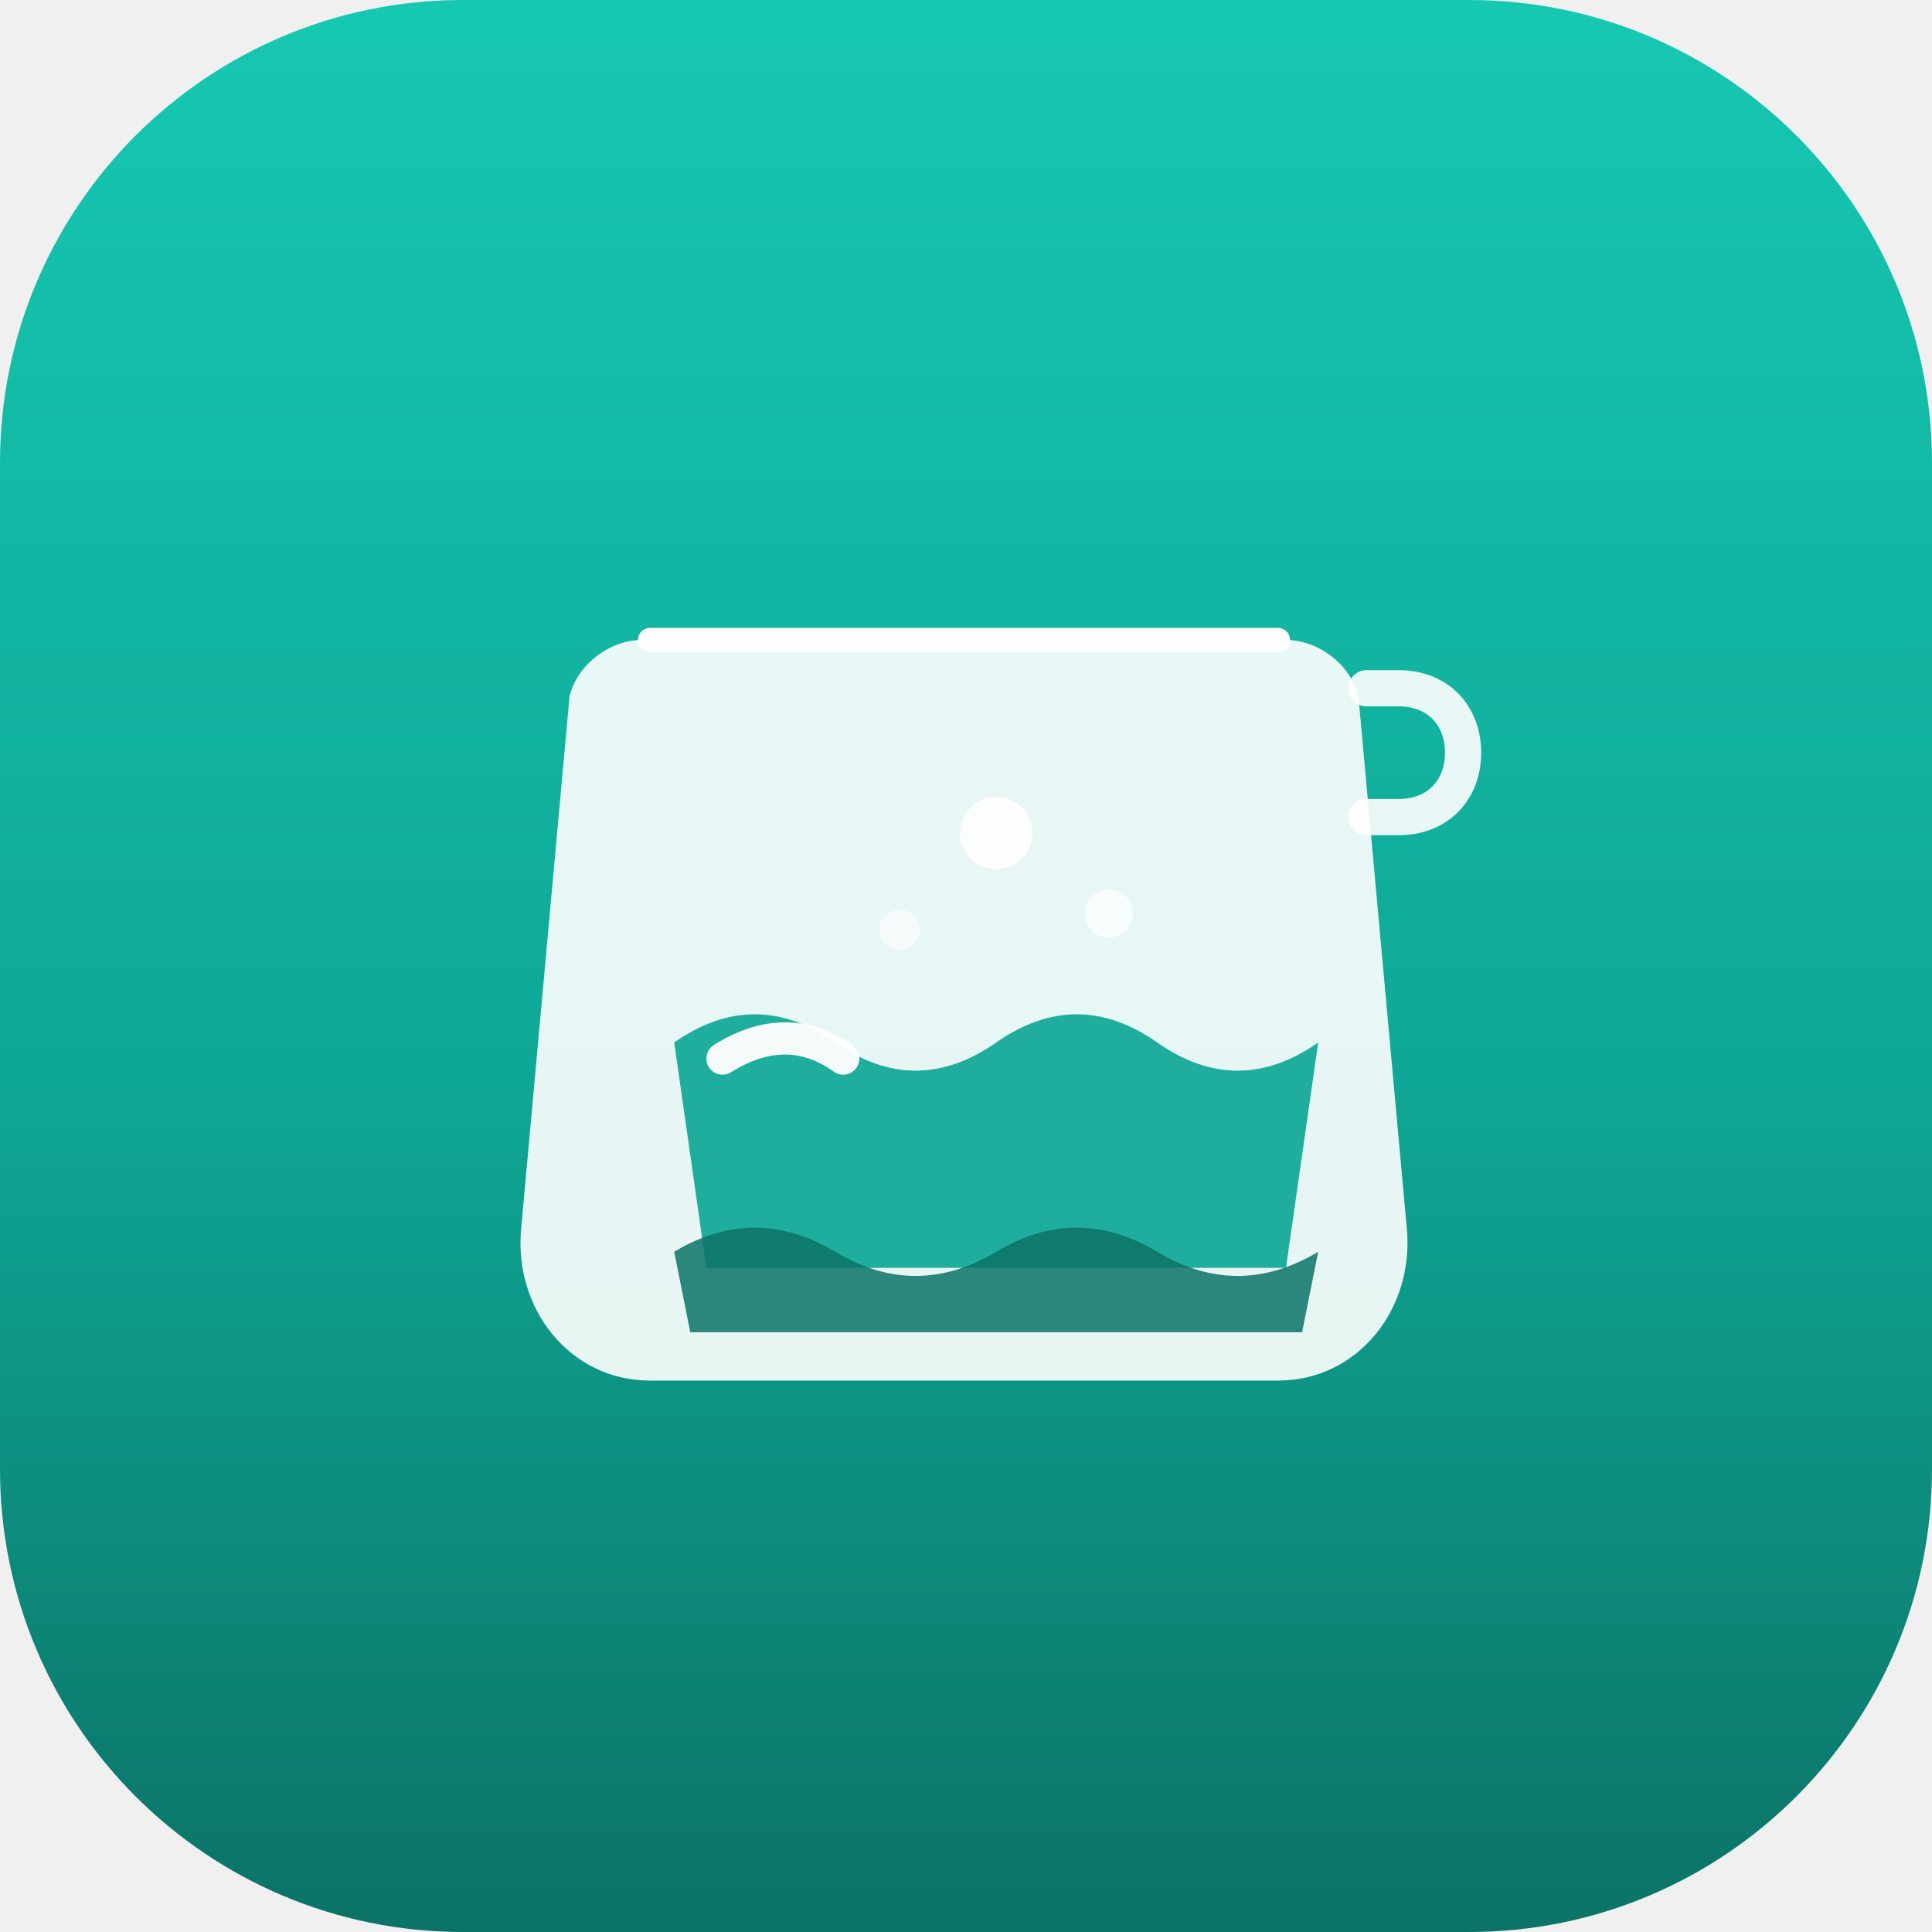
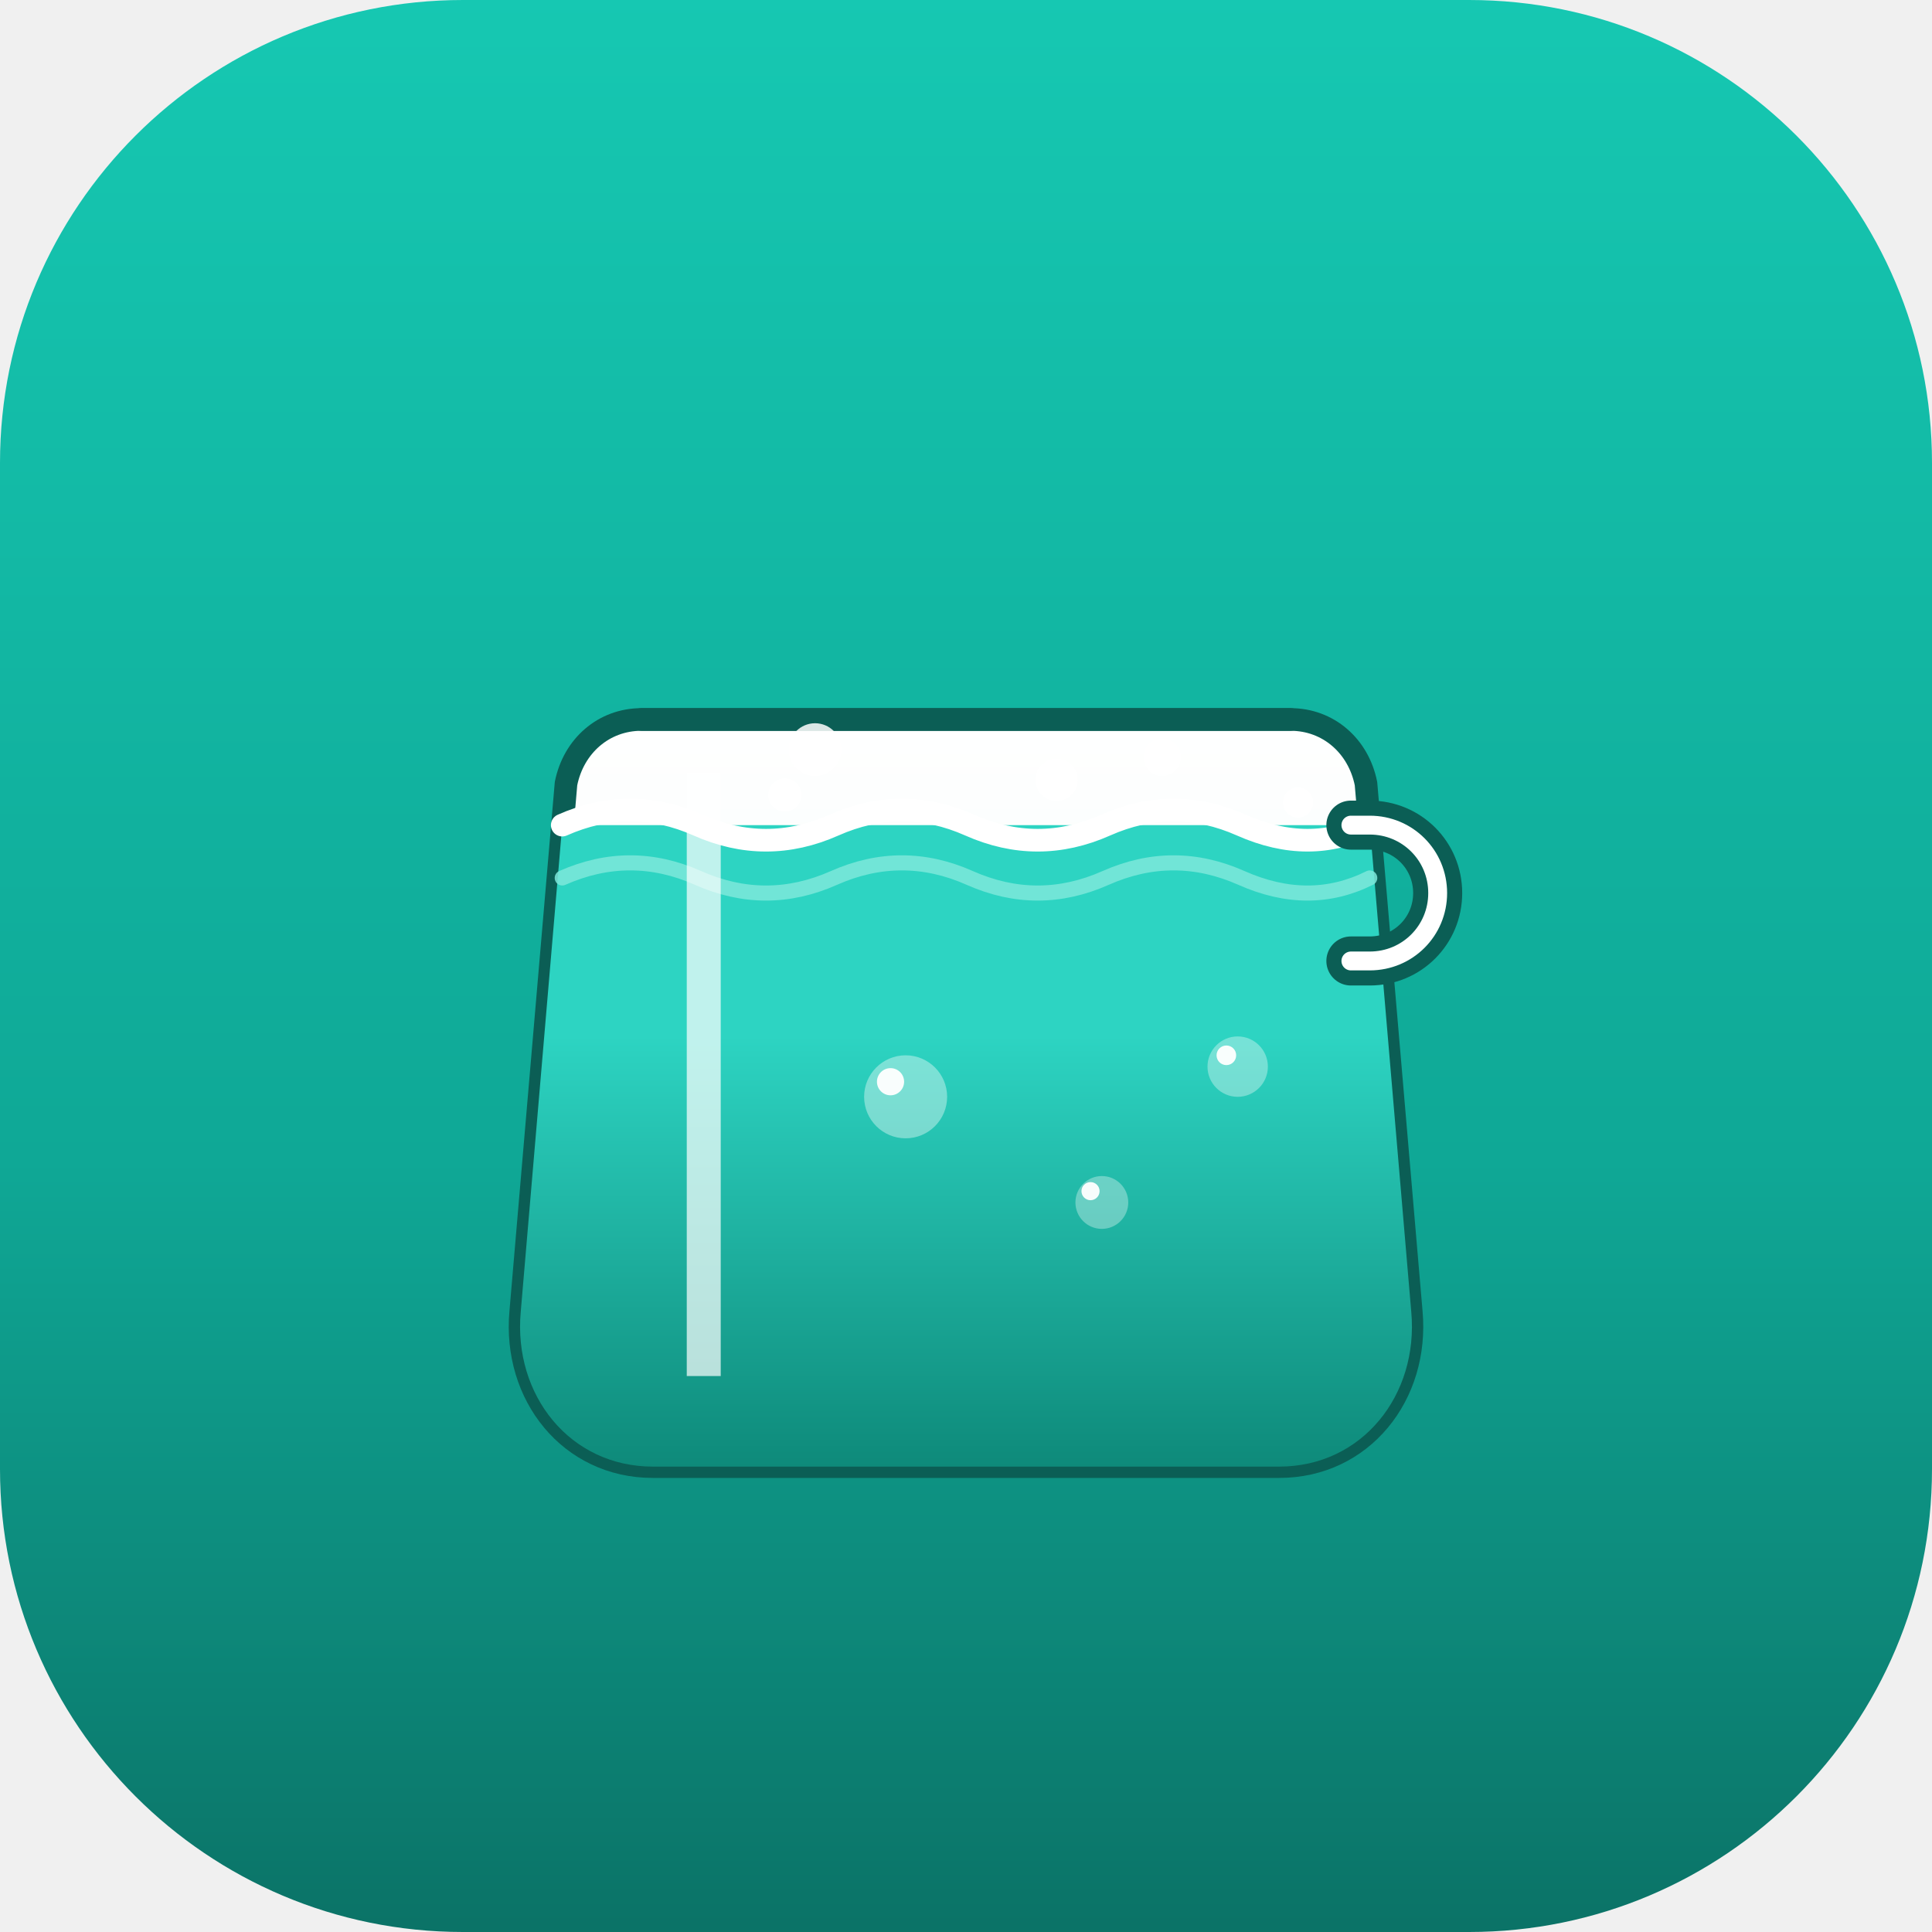
<svg xmlns="http://www.w3.org/2000/svg" viewBox="0 0 192 192">
  <defs>
-     <linearGradient id="g" x1="0" y1="0" x2="0" y2="1">
+     <linearGradient id="bg" x1="0" y1="0" x2="0" y2="1">
      <stop offset="0%" stop-color="#16C8B2" />
-       <stop offset="55%" stop-color="#0FA896" />
+       <stop offset="60%" stop-color="#0FA896" />
      <stop offset="100%" stop-color="#0B7266" />
    </linearGradient>
+     <linearGradient id="water" gradientUnits="userSpaceOnUse" x1="0" y1="100" x2="0" y2="157">
+       <stop offset="0%" stop-color="#2DD4C2" />
+       <stop offset="100%" stop-color="#0E8A7A" />
+     </linearGradient>
+     <linearGradient id="cupBody" x1="0" y1="0" x2="0" y2="1">
+       <stop offset="0%" stop-color="#FFFFFF" />
+       <stop offset="100%" stop-color="#EAF7F4" />
+     </linearGradient>
  </defs>
-   <rect width="192" height="192" rx="46" fill="url(#g)" />
-   <g transform="translate(19,22) scale(0.80)">
-     <path fill="rgba(255,255,255,0.90)" d="M56 52h80c4 0 8 3 9 7l6 66c1 10-6 19-16 19H57c-10 0-17-9-16-19l6-66c1-4 5-7 9-7z" />
-     <path fill="none" stroke="#FFFFFF" stroke-width="3" stroke-linecap="round" d="M57 52h78" />
-     <path fill="rgba(15,168,150,0.92)" d="M60 102q10-7 20 0t20 0 20 0 20 0l-4 28H64z" />
-     <path fill="rgba(11,114,102,0.85)" d="M60 128q10-6 20 0t20 0 20 0 20 0l-2 10H62z" />
-     <path fill="none" stroke="rgba(255,255,255,0.95)" stroke-width="4" stroke-linecap="round" d="M66 104q8-5 15 0" />
-     <circle cx="100" cy="76" r="4.5" fill="rgba(255,255,255,0.85)" />
-     <circle cx="114" cy="86" r="3" fill="rgba(255,255,255,0.65)" />
-     <circle cx="88" cy="88" r="2.5" fill="rgba(255,255,255,0.55)" />
-     <path fill="none" stroke="#FFFFFF" stroke-width="4.5" stroke-linecap="round" d="M146 58h4c5 0 8 3.5 8 8s-3 8-8 8h-4" opacity="0.9" />
+   <rect width="192" height="192" rx="46" fill="url(#bg)" />
+   <g transform="translate(24,28) scale(0.75)">
+     <path fill="url(#cupBody)" stroke="#0B5E55" stroke-width="3" stroke-linejoin="round" d="M53 58h86c5 0 9 3.5 10 8.5l6 70c1 11-6.5 20.5-17.5 20.5h-83c-11 0-18.5-9.5-17.5-20.5l6-70c1-5 5-8.5 10-8.5z" />
+     <path fill="none" stroke="#0B5E55" stroke-width="3" stroke-linecap="round" d="M53 58h86" />
+     <path fill="url(#water)" d="M42.5 72H149.5L155 136.5c1 11-6.5 20.5-17.5 20.5h-83c-11 0-18.5-9.5-17.5-20.5L42.5 72z" />
+     <path fill="none" stroke="#FFFFFF" stroke-width="3" stroke-linecap="round" d="M42.5 72q9-4 18 0t18 0t18 0t18 0t18 0t17 0" />
+     <path fill="none" stroke="#7CE8DA" stroke-width="2" stroke-linecap="round" opacity="0.85" d="M42.5 79q9-4 18 0t18 0t18 0t18 0t18 0t17 0" />
+     <circle cx="72" cy="68" r="2.2" fill="#FFFFFF" />
+     <circle cx="108" cy="66" r="2.8" fill="#FFFFFF" />
+     <circle cx="140" cy="69" r="2" fill="#FFFFFF" />
+     <path fill="rgba(255,255,255,0.7)" d="M59 65h4.5v80h-4.5z" rx="2" />
+     <circle cx="88" cy="108" r="5.5" fill="rgba(255,255,255,0.38)" />
+     <circle cx="86" cy="106" r="1.8" fill="rgba(255,255,255,0.95)" />
+     <circle cx="114" cy="122" r="3.5" fill="rgba(255,255,255,0.33)" />
+     <circle cx="112.5" cy="120.5" r="1.2" fill="rgba(255,255,255,0.95)" />
+     <circle cx="132" cy="104" r="4" fill="rgba(255,255,255,0.35)" />
+     <circle cx="130.5" cy="102.5" r="1.3" fill="rgba(255,255,255,0.95)" />
+     <circle cx="76" cy="62" r="3.5" fill="rgba(255,255,255,0.85)" />
+     <circle cx="74.8" cy="60.8" r="1.2" fill="#FFFFFF" />
+     <circle cx="122" cy="63" r="2.5" fill="rgba(255,255,255,0.75)" />
+     <circle cx="121.2" cy="62.2" r="0.9" fill="#FFFFFF" />
+     <path fill="none" stroke="#0B5E55" stroke-width="6.5" stroke-linecap="round" d="M147 72h2.5c5 0 9 4 9 9s-4 9-9 9h-2.5" />
+     <path fill="none" stroke="#FFFFFF" stroke-width="2.5" stroke-linecap="round" d="M147 72h2.5c5 0 9 4 9 9s-4 9-9 9h-2.5" />
  </g>
</svg>
